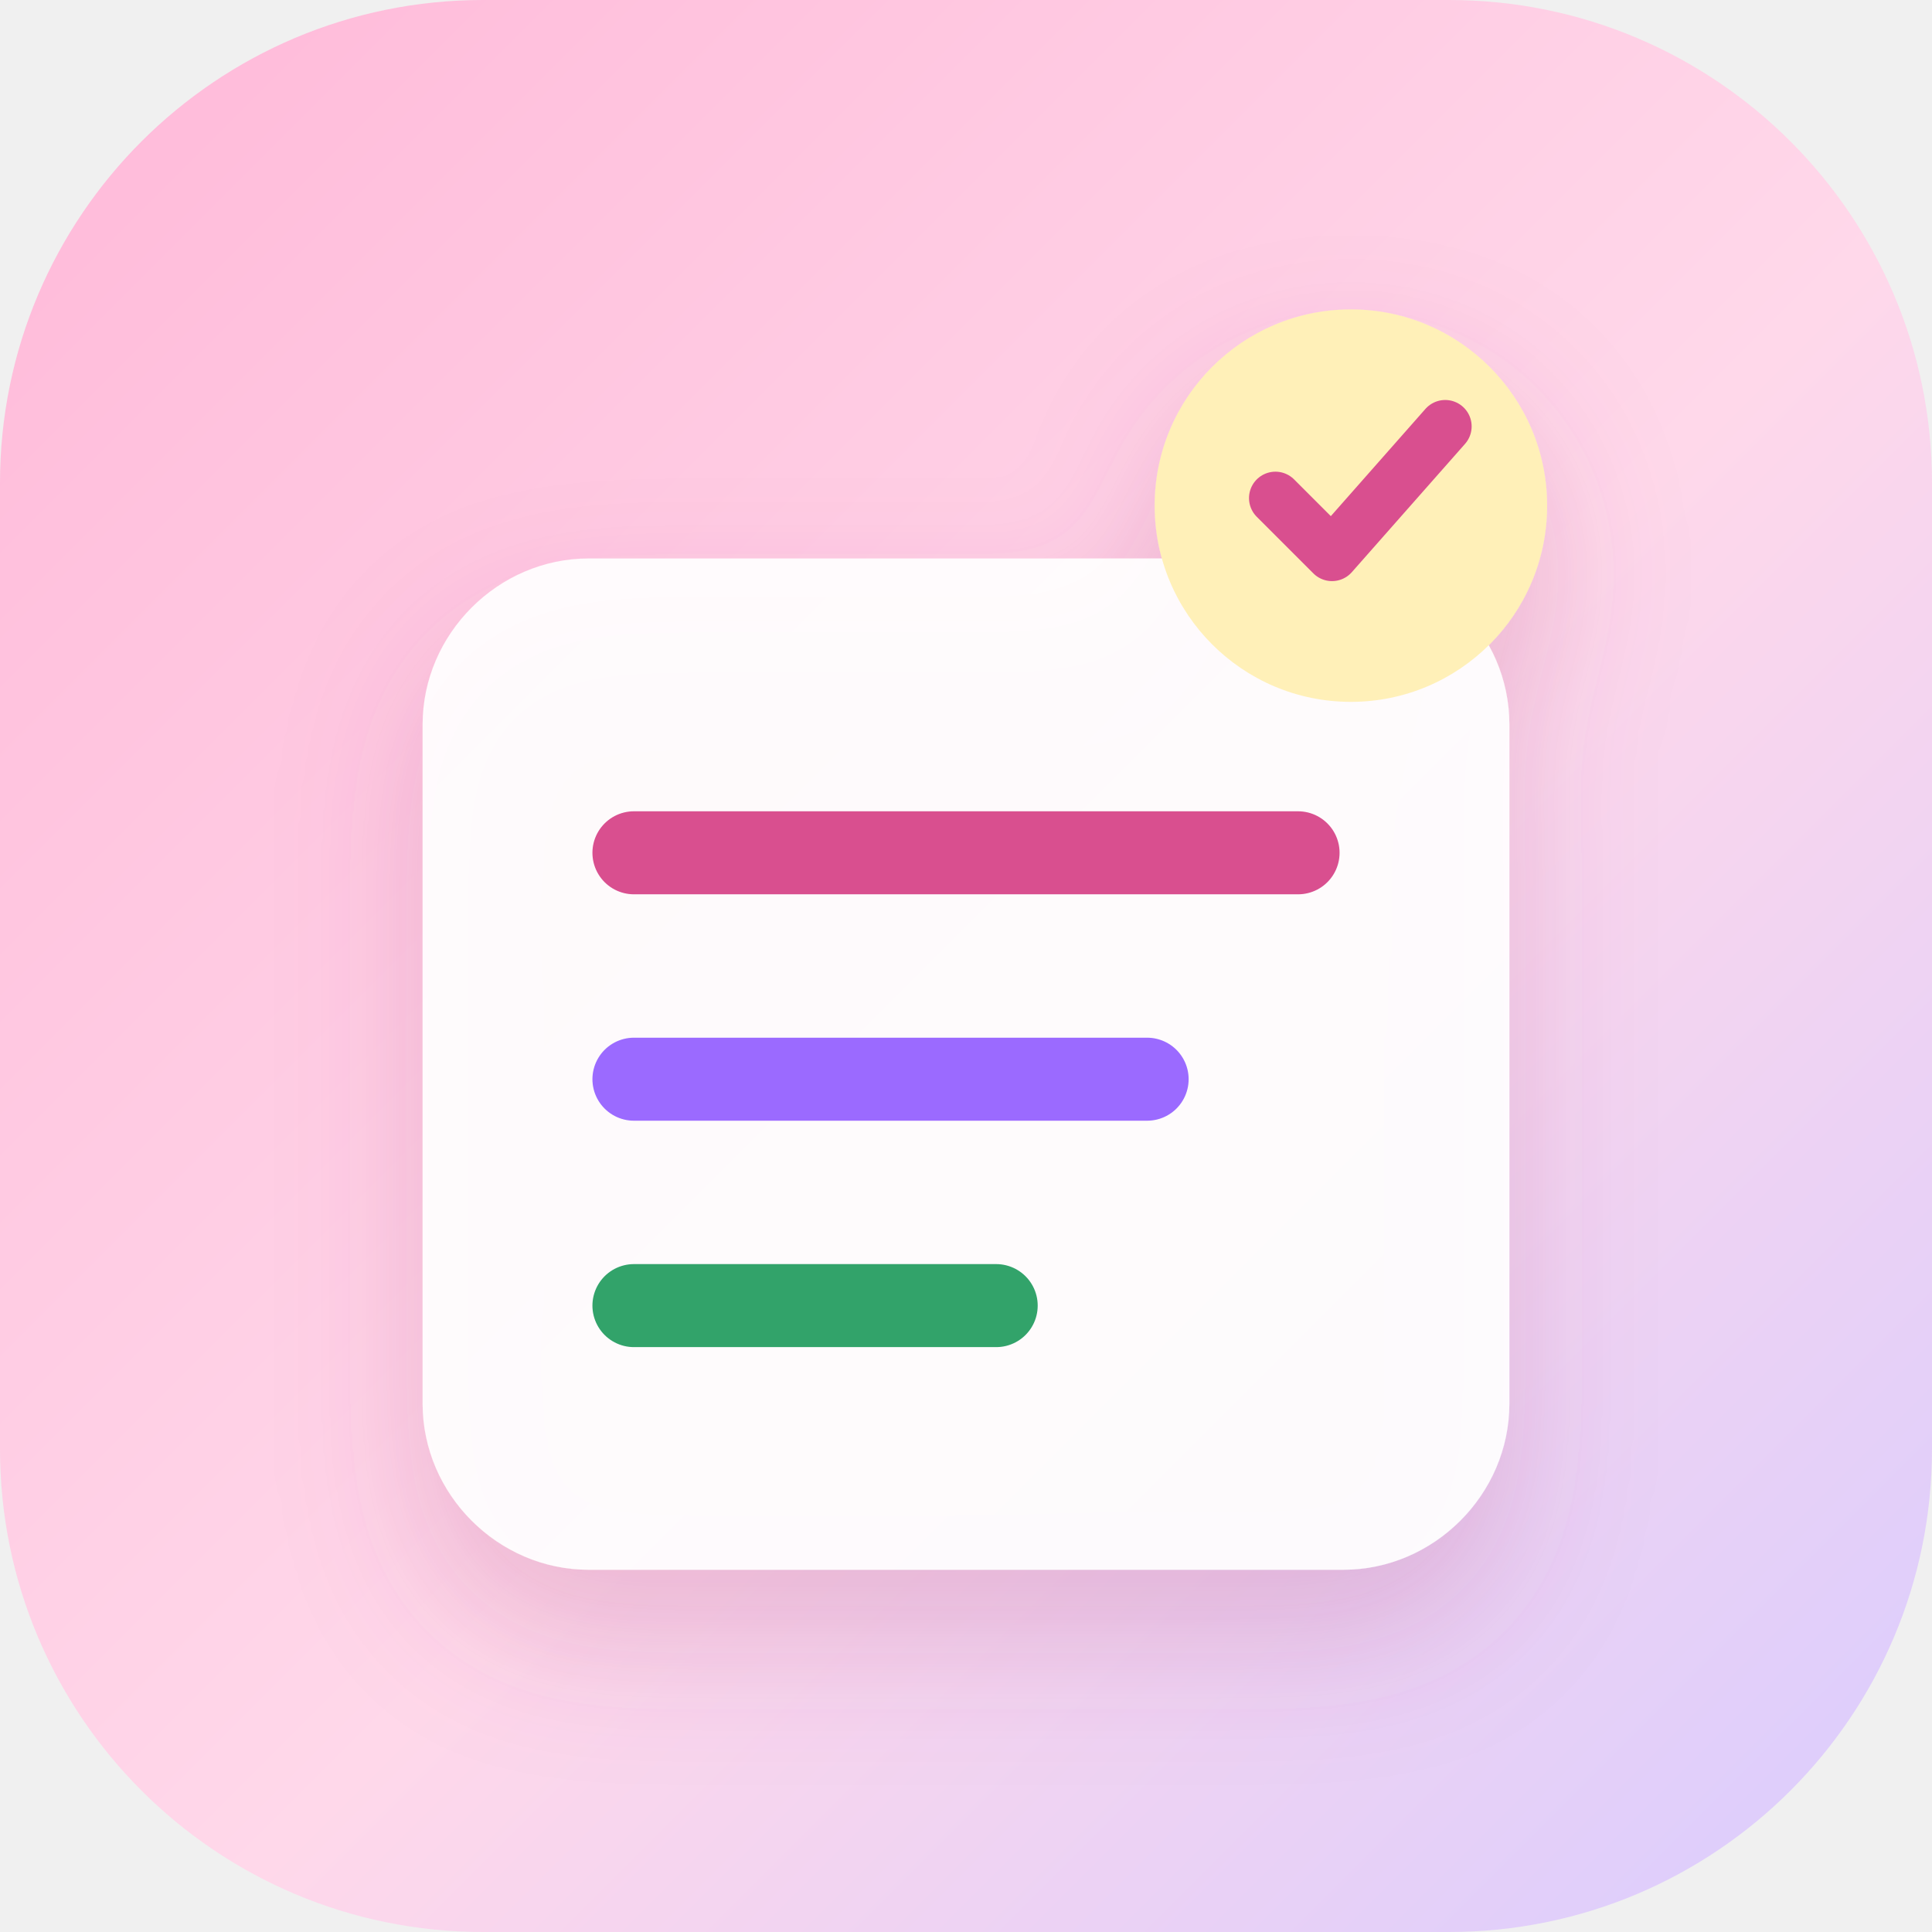
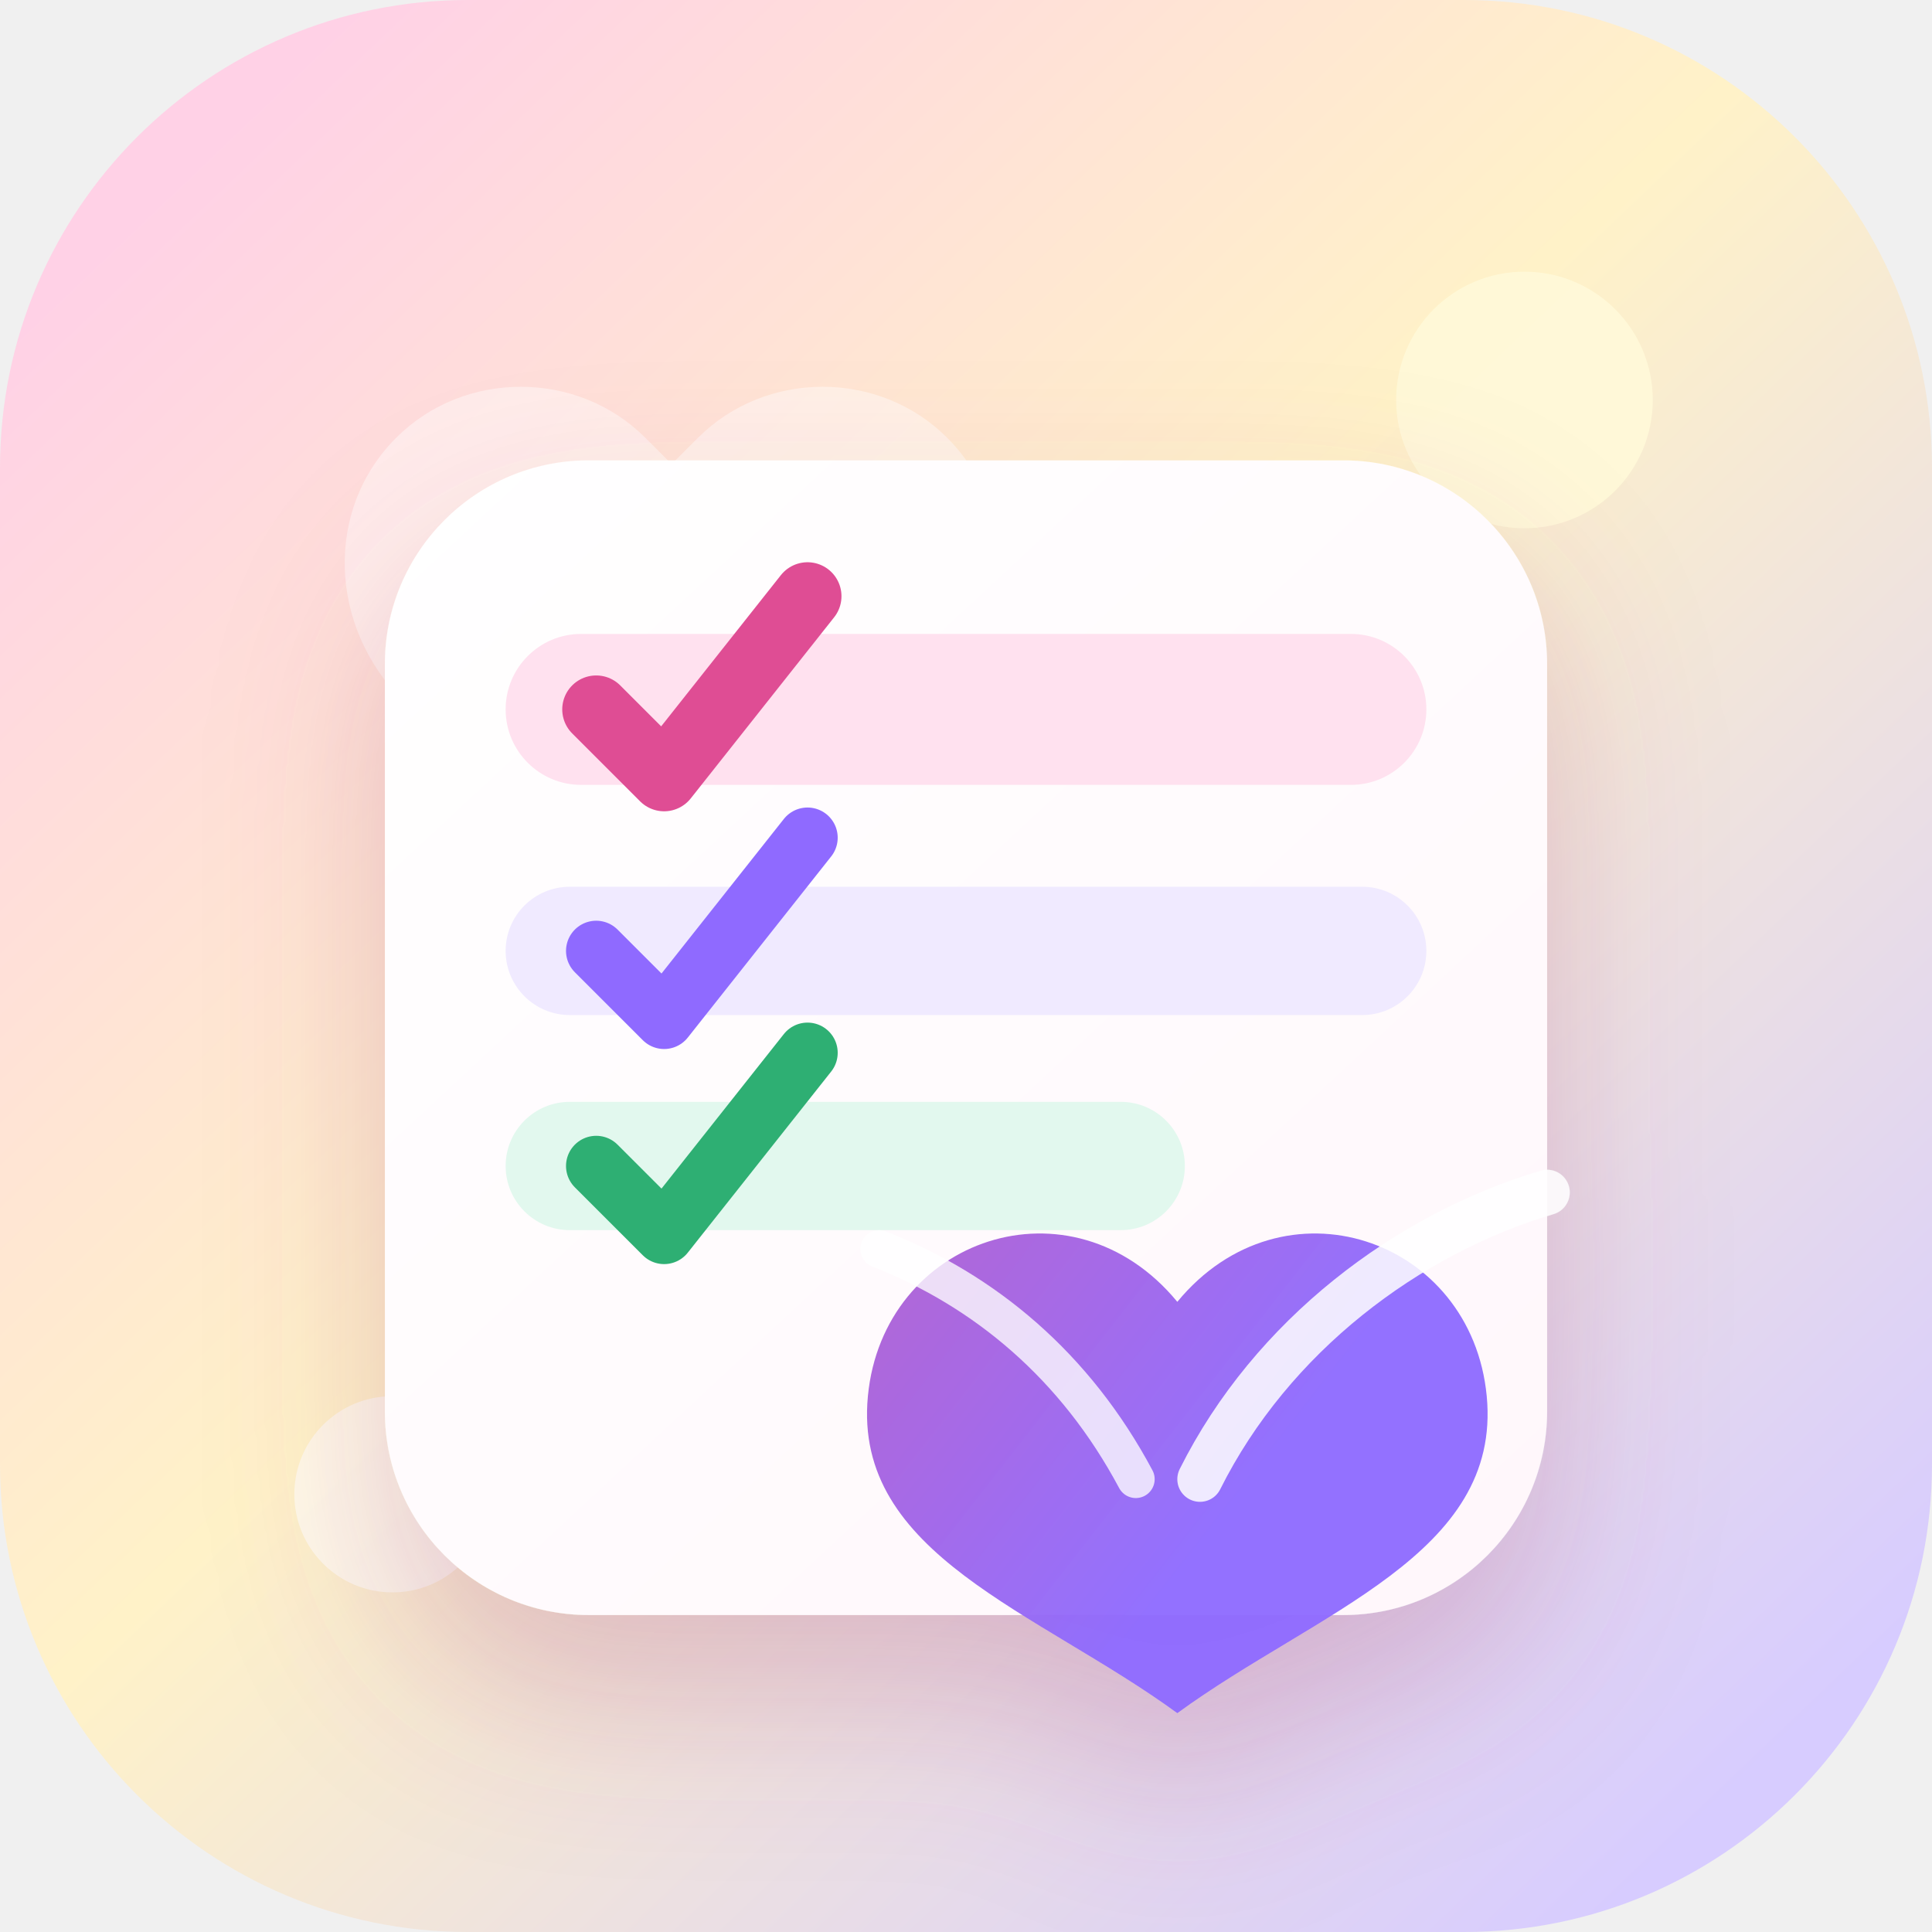
<svg xmlns="http://www.w3.org/2000/svg" viewBox="0 0 512 512">
  <defs>
-     <linearGradient id="g" x1="0" x2="1" y1="0" y2="1">
-       <stop stop-color="#ffb8d8" />
-       <stop offset="0.55" stop-color="#ffd8ea" />
-       <stop offset="1" stop-color="#d8ccff" />
+     <linearGradient id="bg" x1="52" y1="40" x2="464" y2="472" gradientUnits="userSpaceOnUse">
+       <stop offset="0" stop-color="#ffd1e6" />
+       <stop offset="0.45" stop-color="#fff2c8" />
+       <stop offset="1" stop-color="#d7ccff" />
    </linearGradient>
-     <filter id="s" x="-20%" y="-20%" width="140%" height="140%">
-       <feDropShadow dx="0" dy="18" stdDeviation="18" flood-color="#b14b86" flood-opacity="0.25" />
+     <linearGradient id="card" x1="116" y1="112" x2="402" y2="420" gradientUnits="userSpaceOnUse">
+       <stop stop-color="#ffffff" />
+       <stop offset="1" stop-color="#fff7fb" />
+     </linearGradient>
+     <linearGradient id="accent" x1="142" y1="166" x2="370" y2="344" gradientUnits="userSpaceOnUse">
+       <stop stop-color="#df4e94" />
+       <stop offset="1" stop-color="#8f6bff" />
+     </linearGradient>
+     <filter id="shadow" x="-20%" y="-20%" width="140%" height="140%">
+       <feDropShadow dx="0" dy="22" stdDeviation="22" flood-color="#aa4a86" flood-opacity="0.28" />
    </filter>
  </defs>
-   <rect width="512" height="512" rx="128" fill="url(#g)" />
-   <g filter="url(#s)">
-     <path d="M156 148h200c24 0 44 20 44 44v180c0 24-20 44-44 44H156c-24 0-44-20-44-44V192c0-24 20-44 44-44z" fill="#fff" opacity="0.92" />
-     <path d="M168 226h176" stroke="#d94f8f" stroke-width="22" stroke-linecap="round" />
-     <path d="M168 286h136" stroke="#9b6bff" stroke-width="22" stroke-linecap="round" />
-     <path d="M168 346h96" stroke="#31a36b" stroke-width="22" stroke-linecap="round" />
-     <circle cx="358" cy="134" r="52" fill="#fff0b8" />
-     <path d="M338 132l15 15 30-34" fill="none" stroke="#d94f8f" stroke-width="14" stroke-linecap="round" stroke-linejoin="round" />
+   <rect width="512" height="512" rx="124" fill="url(#bg)" />
+   <circle cx="404" cy="106" r="34" fill="#fff9d8" opacity="0.95" />
+   <circle cx="104" cy="396" r="26" fill="#ffffff" opacity="0.55" />
+   <path d="M105 116c18-18 48-18 66 0l7 7 7-7c18-18 48-18 66 0 19 19 18 50-2 70l-71 70-71-70c-20-20-21-51-2-70z" fill="#fff" opacity="0.42" />
+   <g filter="url(#shadow)">
+     <rect x="102" y="122" width="308" height="306" rx="54" fill="url(#card)" />
+     <rect x="134" y="168" width="244" height="40" rx="20" fill="#ffe1ef" />
+     <rect x="134" y="235" width="244" height="34" rx="17" fill="#f0eaff" />
+     <rect x="134" y="292" width="180" height="34" rx="17" fill="#e2f8ee" />
+     <path d="M158 188l18 18 38-48" fill="none" stroke="#df4e94" stroke-width="18" stroke-linecap="round" stroke-linejoin="round" />
+     <path d="M158 252l18 18 38-48" fill="none" stroke="#8f6bff" stroke-width="16" stroke-linecap="round" stroke-linejoin="round" />
+     <path d="M158 309l18 18 38-48" fill="none" stroke="#2eaf73" stroke-width="16" stroke-linecap="round" stroke-linejoin="round" />
+     <path d="M312 345c28-34 78-17 82 25 4 42-45 57-82 84-37-27-86-42-82-84 4-42 54-59 82-25z" fill="url(#accent)" opacity="0.96" />
+     <path d="M318 392c19-38 55-65 92-76" fill="none" stroke="#ffffff" stroke-width="12" stroke-linecap="round" opacity="0.85" />
+     <path d="M301 392c-16-30-40-50-68-61" fill="none" stroke="#ffffff" stroke-width="10" stroke-linecap="round" opacity="0.78" />
  </g>
</svg>
